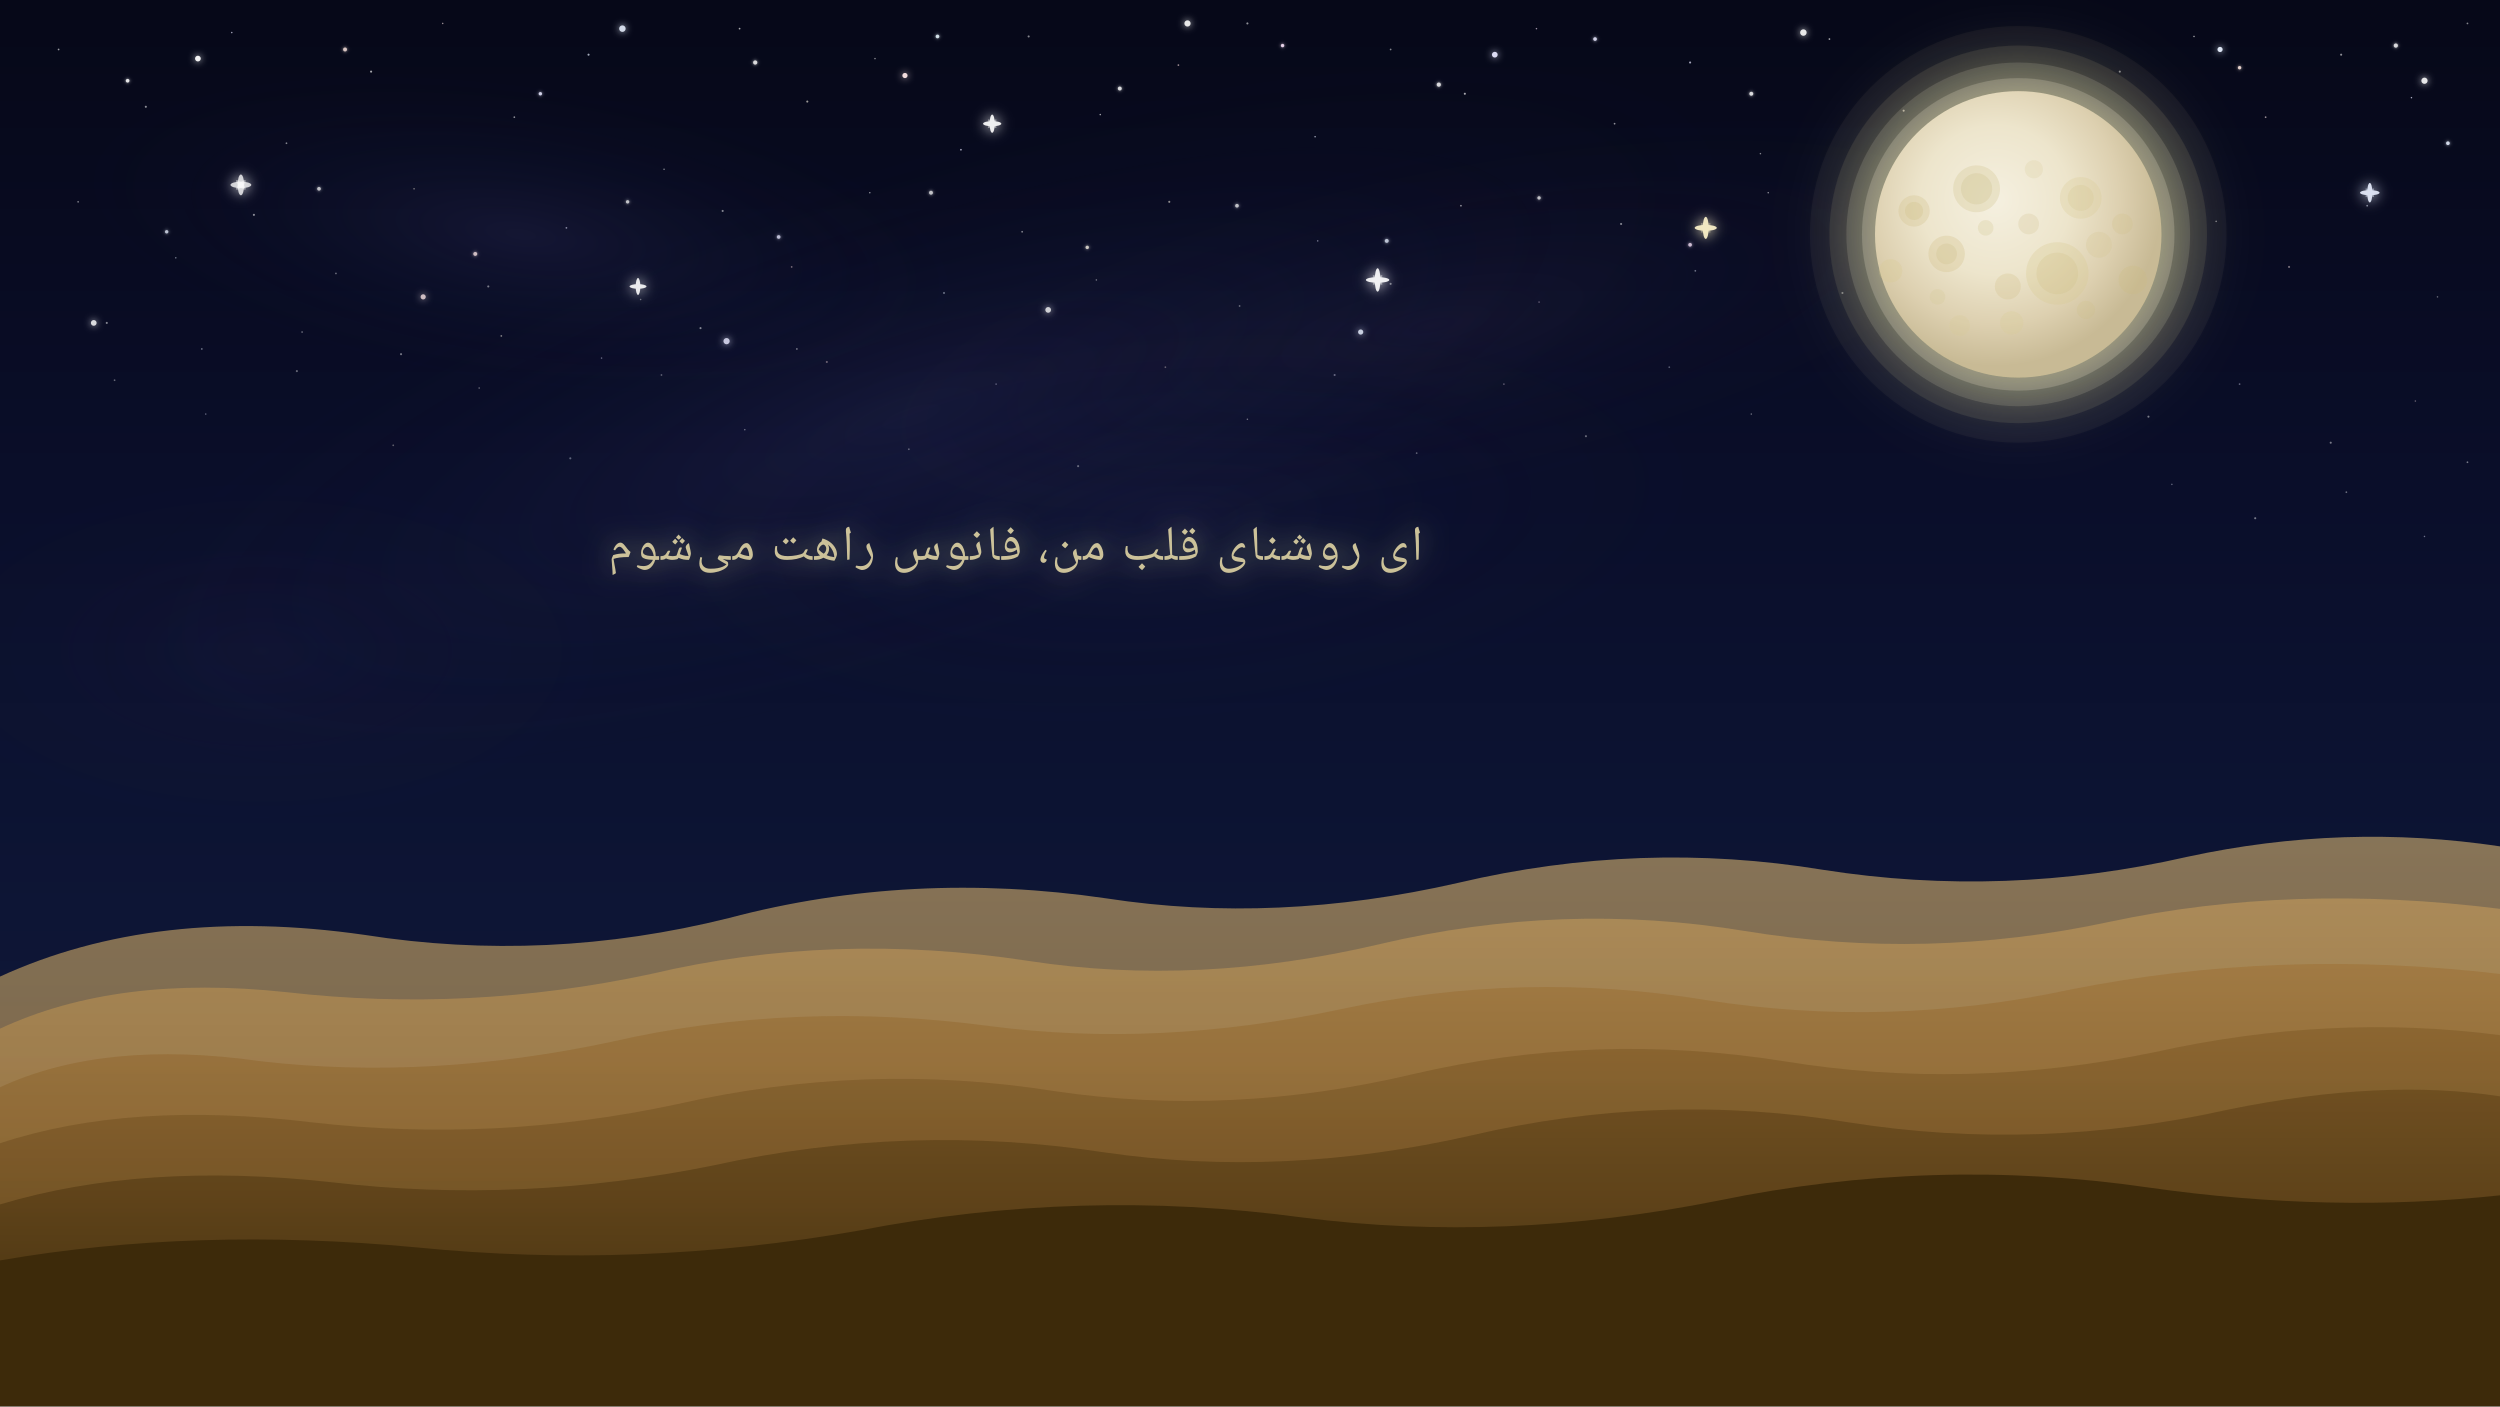
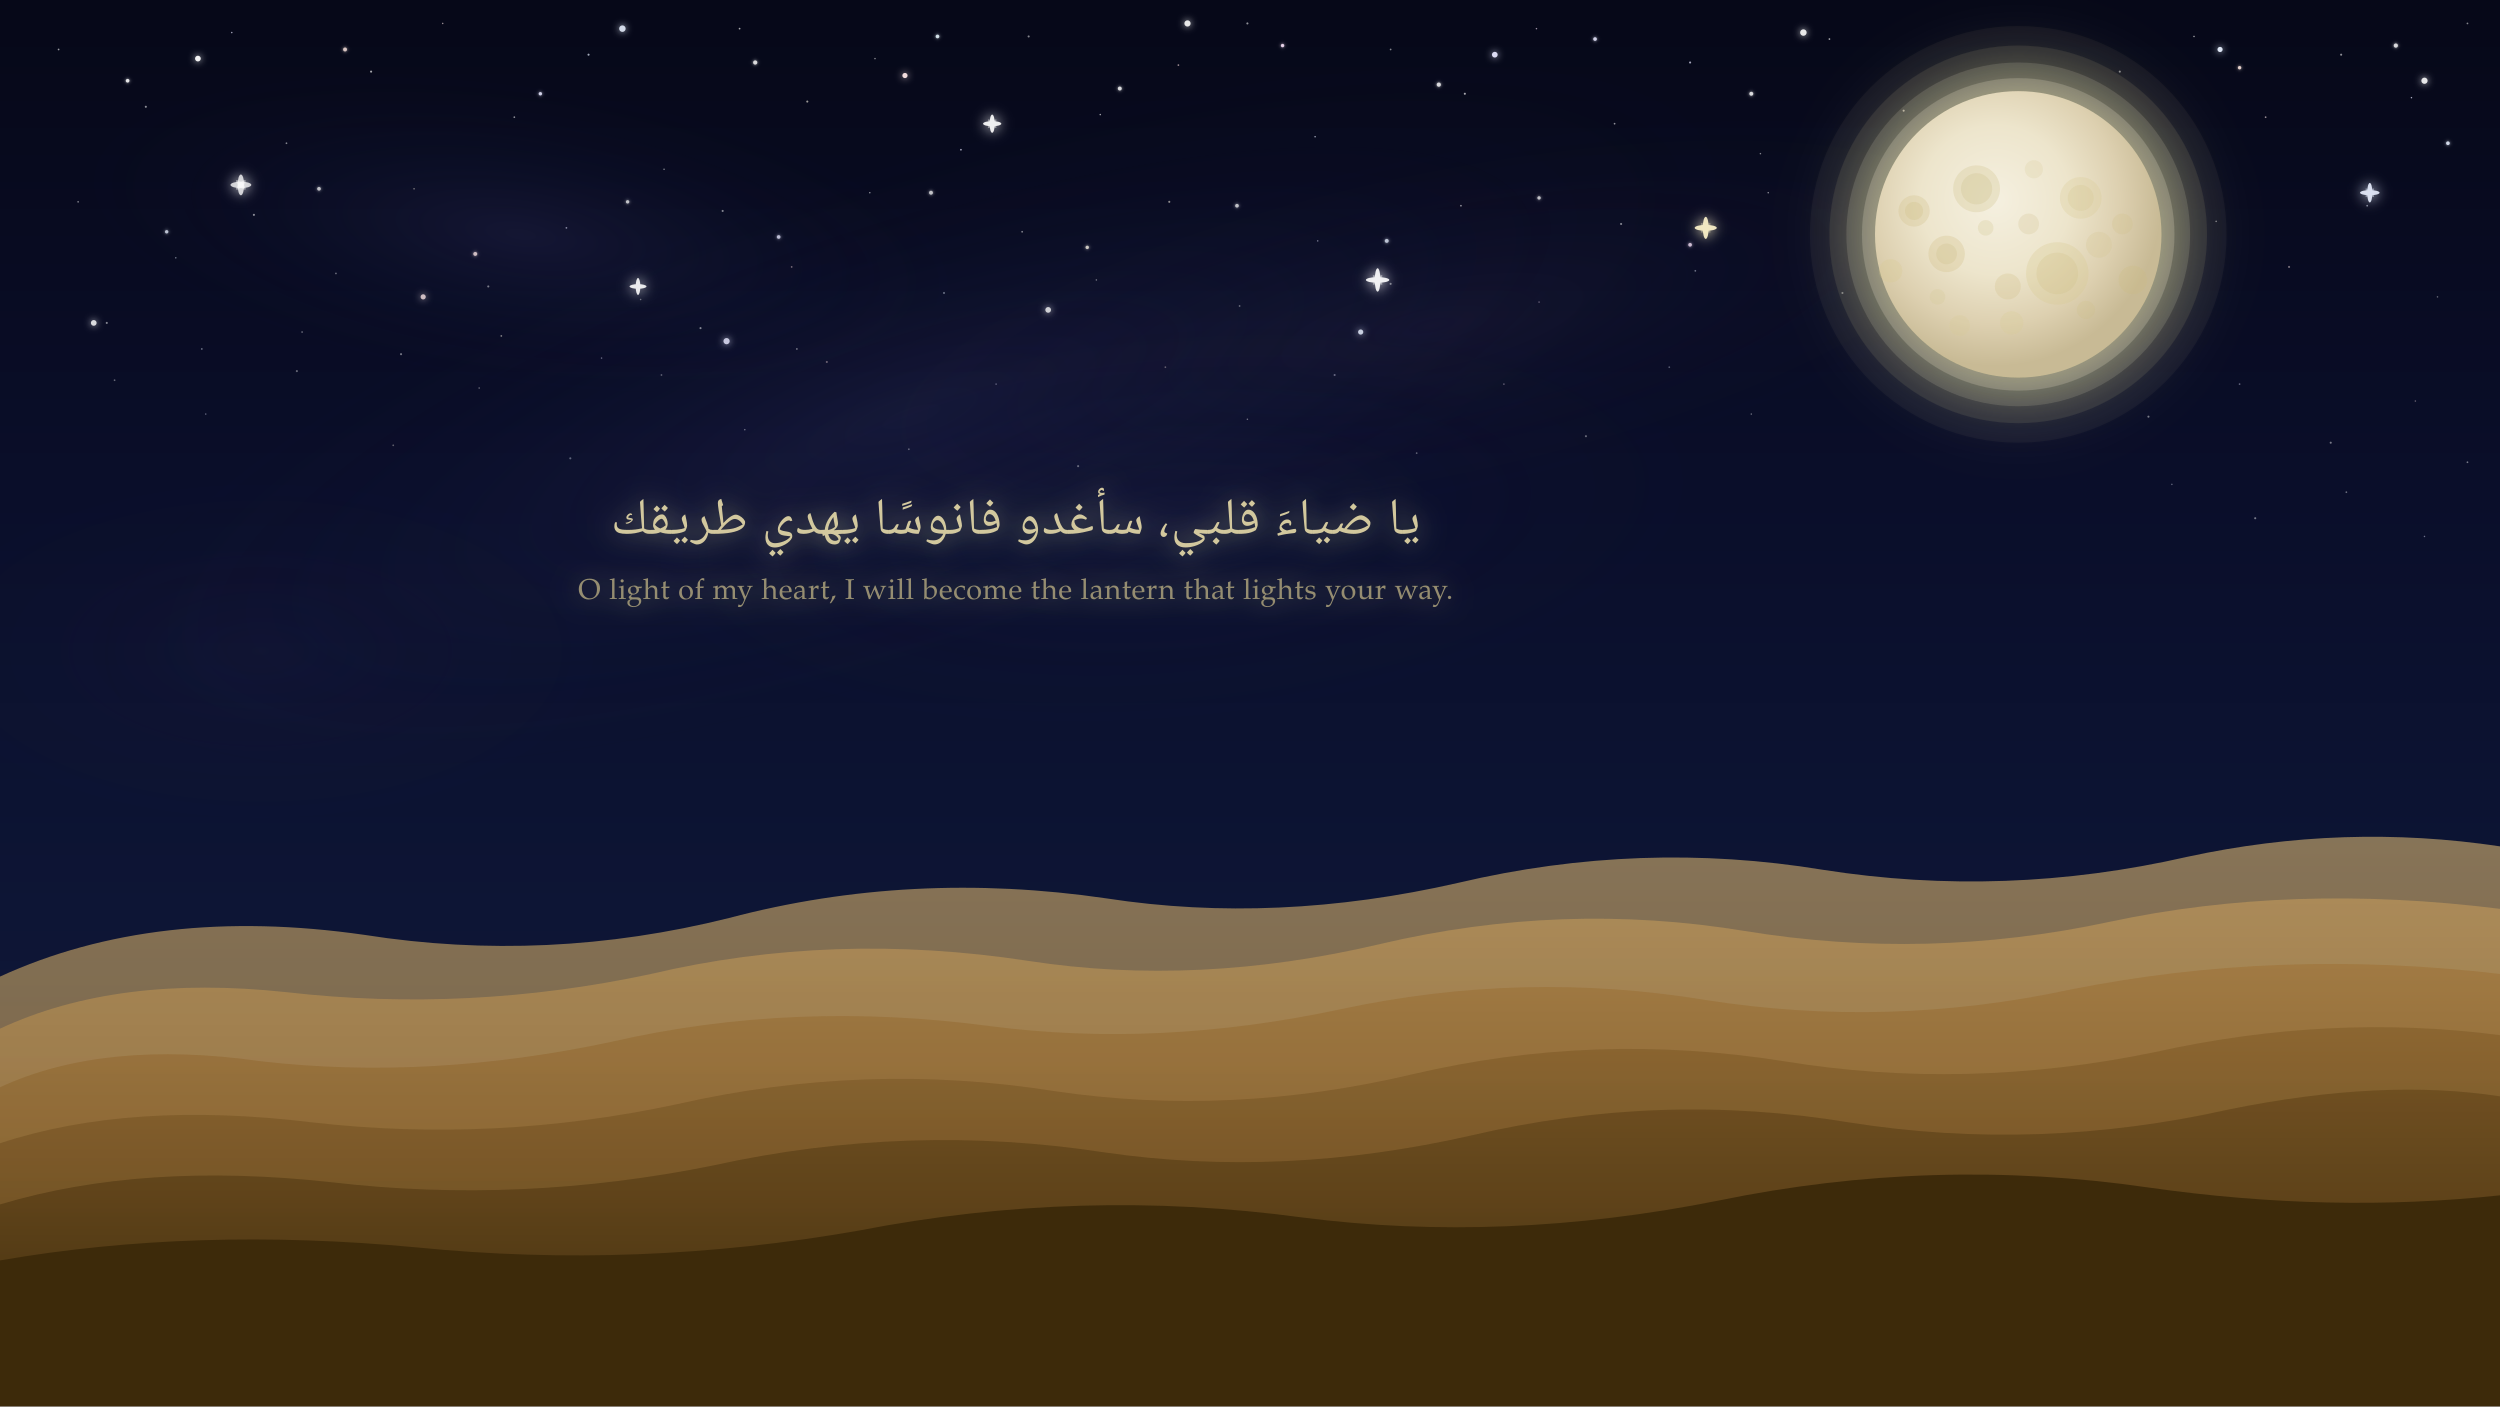
<svg xmlns="http://www.w3.org/2000/svg" viewBox="0 0 1920 1080" preserveAspectRatio="xMidYMid slice" width="1920" height="1080">
  <defs>
    <linearGradient id="skyGrad" x1="0" y1="0" x2="0" y2="1">
      <stop offset="0%" stop-color="#060818" />
      <stop offset="35%" stop-color="#0a0e2a" />
      <stop offset="65%" stop-color="#0d1535" />
      <stop offset="100%" stop-color="#1a1a3a" />
    </linearGradient>
    <filter id="moonGlow" x="-60%" y="-60%" width="220%" height="220%">
      <feGaussianBlur stdDeviation="18" result="blur1" />
      <feColorMatrix in="blur1" type="matrix" values="1 0.9 0.5 0 0                 0.8 0.7 0.3 0 0                 0.2 0.2 0.1 0 0                 0 0 0 0.5 0" result="colored" />
      <feMerge>
        <feMergeNode in="colored" />
        <feMergeNode in="SourceGraphic" />
      </feMerge>
    </filter>
    <filter id="starGlow" x="-200%" y="-200%" width="500%" height="500%">
      <feGaussianBlur stdDeviation="1.5" result="blur" />
      <feMerge>
        <feMergeNode in="blur" />
        <feMergeNode in="SourceGraphic" />
      </feMerge>
    </filter>
    <filter id="starGlowLarge" x="-300%" y="-300%" width="700%" height="700%">
      <feGaussianBlur stdDeviation="2.8" result="blur" />
      <feMerge>
        <feMergeNode in="blur" />
        <feMergeNode in="SourceGraphic" />
      </feMerge>
    </filter>
    <filter id="bigStarGlow" x="-150%" y="-150%" width="400%" height="400%">
      <feGaussianBlur stdDeviation="5" result="blur" />
      <feMerge>
        <feMergeNode in="blur" />
        <feMergeNode in="SourceGraphic" />
      </feMerge>
    </filter>
    <filter id="textGlow" x="-20%" y="-60%" width="140%" height="220%">
      <feGaussianBlur stdDeviation="10" result="blur" />
      <feColorMatrix in="blur" type="matrix" values="1 0.9 0.4 0 0                 0.9 0.8 0.3 0 0                 0.3 0.2 0.0 0 0                 0   0   0   0.6 0" result="glow" />
      <feMerge>
        <feMergeNode in="glow" />
        <feMergeNode in="SourceGraphic" />
      </feMerge>
    </filter>
    <radialGradient id="milkyWay1" cx="50%" cy="50%" r="50%">
      <stop offset="0%" stop-color="#4a4a8a" stop-opacity="0.18" />
      <stop offset="100%" stop-color="#0a0e2a" stop-opacity="0" />
    </radialGradient>
    <radialGradient id="milkyWay2" cx="50%" cy="50%" r="50%">
      <stop offset="0%" stop-color="#5a4a7a" stop-opacity="0.12" />
      <stop offset="100%" stop-color="#0a0e2a" stop-opacity="0" />
    </radialGradient>
    <radialGradient id="moonSurface" cx="42%" cy="38%" r="58%">
      <stop offset="0%" stop-color="#f5f0e0" />
      <stop offset="45%" stop-color="#ede5cc" />
      <stop offset="75%" stop-color="#ddd0b0" />
      <stop offset="100%" stop-color="#c8ba95" />
    </radialGradient>
    <linearGradient id="dune1Grad" x1="0" y1="0" x2="0" y2="1">
      <stop offset="0%" stop-color="#c8a86b" />
      <stop offset="100%" stop-color="#a07840" />
    </linearGradient>
    <linearGradient id="dune2Grad" x1="0" y1="0" x2="0" y2="1">
      <stop offset="0%" stop-color="#b8935a" />
      <stop offset="100%" stop-color="#8a6530" />
    </linearGradient>
    <linearGradient id="dune3Grad" x1="0" y1="0" x2="0" y2="1">
      <stop offset="0%" stop-color="#a07840" />
      <stop offset="100%" stop-color="#6e4e20" />
    </linearGradient>
    <linearGradient id="dune4Grad" x1="0" y1="0" x2="0" y2="1">
      <stop offset="0%" stop-color="#8a6530" />
      <stop offset="100%" stop-color="#5a3e18" />
    </linearGradient>
    <linearGradient id="dune5Grad" x1="0" y1="0" x2="0" y2="1">
      <stop offset="0%" stop-color="#6e4e20" />
      <stop offset="100%" stop-color="#3d2a0a" />
    </linearGradient>
  </defs>
  <rect width="1920" height="1080" fill="url(#skyGrad)" />
  <ellipse cx="700" cy="320" rx="680" ry="200" fill="url(#milkyWay1)" transform="rotate(-18 700 320)" />
  <ellipse cx="1100" cy="250" rx="500" ry="140" fill="url(#milkyWay2)" transform="rotate(-12 1100 250)" />
  <ellipse cx="400" cy="180" rx="350" ry="120" fill="url(#milkyWay1)" transform="rotate(8 400 180)" />
  <ellipse cx="200" cy="500" rx="280" ry="140" fill="url(#milkyWay2)" opacity="0.5" />
  <ellipse cx="900" cy="400" rx="420" ry="160" fill="url(#milkyWay1)" transform="rotate(-5 900 400)" opacity="0.6" />
  <circle cx="45" cy="38" r="0.7" fill="#ffffff" opacity="0.6" />
  <circle cx="112" cy="82" r="0.8" fill="#ffffff" opacity="0.55" />
  <circle cx="178" cy="25" r="0.6" fill="#e8e8ff" opacity="0.7" />
  <circle cx="220" cy="110" r="0.7" fill="#ffffff" opacity="0.5" />
  <circle cx="285" cy="55" r="0.8" fill="#ffffff" opacity="0.65" />
  <circle cx="340" cy="18" r="0.6" fill="#ffe8e8" opacity="0.6" />
  <circle cx="395" cy="90" r="0.7" fill="#ffffff" opacity="0.55" />
  <circle cx="452" cy="42" r="0.8" fill="#e8f0ff" opacity="0.7" />
  <circle cx="510" cy="130" r="0.6" fill="#ffffff" opacity="0.5" />
  <circle cx="568" cy="22" r="0.7" fill="#ffffff" opacity="0.65" />
  <circle cx="620" cy="78" r="0.8" fill="#fff8e8" opacity="0.6" />
  <circle cx="672" cy="45" r="0.6" fill="#ffffff" opacity="0.55" />
  <circle cx="738" cy="115" r="0.7" fill="#e8e8ff" opacity="0.7" />
  <circle cx="790" cy="28" r="0.8" fill="#ffffff" opacity="0.5" />
  <circle cx="845" cy="88" r="0.6" fill="#ffffff" opacity="0.65" />
  <circle cx="905" cy="50" r="0.7" fill="#ffe0e0" opacity="0.6" />
  <circle cx="958" cy="18" r="0.8" fill="#ffffff" opacity="0.55" />
  <circle cx="1010" cy="105" r="0.6" fill="#e8f0ff" opacity="0.7" />
  <circle cx="1068" cy="38" r="0.7" fill="#ffffff" opacity="0.5" />
  <circle cx="1125" cy="72" r="0.8" fill="#ffffff" opacity="0.65" />
  <circle cx="1180" cy="22" r="0.6" fill="#ffe8ff" opacity="0.6" />
  <circle cx="1240" cy="95" r="0.7" fill="#ffffff" opacity="0.55" />
  <circle cx="1298" cy="48" r="0.8" fill="#e8e8ff" opacity="0.7" />
  <circle cx="1352" cy="118" r="0.6" fill="#ffffff" opacity="0.5" />
  <circle cx="1405" cy="30" r="0.7" fill="#ffffff" opacity="0.65" />
  <circle cx="1462" cy="85" r="0.8" fill="#fff0e8" opacity="0.6" />
  <circle cx="1572" cy="110" r="0.7" fill="#e8f0ff" opacity="0.7" />
  <circle cx="1628" cy="55" r="0.8" fill="#ffffff" opacity="0.5" />
  <circle cx="1685" cy="28" r="0.6" fill="#ffffff" opacity="0.65" />
  <circle cx="1740" cy="90" r="0.7" fill="#ffe8e8" opacity="0.6" />
  <circle cx="1798" cy="42" r="0.8" fill="#ffffff" opacity="0.55" />
  <circle cx="1852" cy="75" r="0.6" fill="#e8e8ff" opacity="0.7" />
  <circle cx="1895" cy="18" r="0.7" fill="#ffffff" opacity="0.5" />
  <circle cx="60" cy="155" r="0.7" fill="#ffffff" opacity="0.45" />
  <circle cx="135" cy="198" r="0.6" fill="#e8f0ff" opacity="0.5" />
  <circle cx="195" cy="165" r="0.8" fill="#ffffff" opacity="0.55" />
  <circle cx="258" cy="210" r="0.7" fill="#ffffff" opacity="0.4" />
  <circle cx="318" cy="145" r="0.6" fill="#fff8e8" opacity="0.5" />
  <circle cx="375" cy="220" r="0.8" fill="#ffffff" opacity="0.45" />
  <circle cx="435" cy="175" r="0.7" fill="#e8e8ff" opacity="0.55" />
  <circle cx="492" cy="230" r="0.6" fill="#ffffff" opacity="0.4" />
  <circle cx="555" cy="162" r="0.8" fill="#ffffff" opacity="0.5" />
  <circle cx="608" cy="205" r="0.7" fill="#ffe0e0" opacity="0.45" />
  <circle cx="668" cy="148" r="0.6" fill="#ffffff" opacity="0.55" />
  <circle cx="725" cy="225" r="0.8" fill="#e8f0ff" opacity="0.4" />
  <circle cx="785" cy="178" r="0.7" fill="#ffffff" opacity="0.5" />
  <circle cx="842" cy="215" r="0.6" fill="#ffffff" opacity="0.45" />
  <circle cx="898" cy="155" r="0.8" fill="#fff8e8" opacity="0.55" />
  <circle cx="952" cy="235" r="0.7" fill="#ffffff" opacity="0.4" />
  <circle cx="1012" cy="185" r="0.6" fill="#e8e8ff" opacity="0.5" />
  <circle cx="1068" cy="218" r="0.8" fill="#ffffff" opacity="0.45" />
  <circle cx="1122" cy="158" r="0.7" fill="#ffffff" opacity="0.55" />
  <circle cx="1182" cy="232" r="0.6" fill="#ffe8ff" opacity="0.4" />
  <circle cx="1245" cy="172" r="0.8" fill="#ffffff" opacity="0.5" />
  <circle cx="1302" cy="208" r="0.7" fill="#e8f0ff" opacity="0.45" />
  <circle cx="1358" cy="148" r="0.6" fill="#ffffff" opacity="0.55" />
  <circle cx="1415" cy="225" r="0.8" fill="#ffffff" opacity="0.4" />
  <circle cx="1472" cy="165" r="0.7" fill="#fff0e8" opacity="0.5" />
  <circle cx="1532" cy="210" r="0.6" fill="#ffffff" opacity="0.45" />
  <circle cx="1588" cy="152" r="0.8" fill="#e8e8ff" opacity="0.55" />
  <circle cx="1645" cy="228" r="0.7" fill="#ffffff" opacity="0.4" />
  <circle cx="1702" cy="170" r="0.6" fill="#ffffff" opacity="0.5" />
  <circle cx="1758" cy="205" r="0.8" fill="#ffe8e8" opacity="0.45" />
  <circle cx="1818" cy="158" r="0.7" fill="#e8f0ff" opacity="0.55" />
  <circle cx="1872" cy="228" r="0.6" fill="#ffffff" opacity="0.4" />
  <circle cx="88" cy="292" r="0.7" fill="#ffffff" opacity="0.38" />
  <circle cx="158" cy="318" r="0.6" fill="#e8e8ff" opacity="0.42" />
  <circle cx="228" cy="285" r="0.8" fill="#ffffff" opacity="0.38" />
  <circle cx="302" cy="342" r="0.7" fill="#fff8e8" opacity="0.35" />
  <circle cx="368" cy="298" r="0.6" fill="#ffffff" opacity="0.42" />
  <circle cx="438" cy="352" r="0.8" fill="#e8f0ff" opacity="0.38" />
  <circle cx="508" cy="288" r="0.7" fill="#ffffff" opacity="0.35" />
  <circle cx="572" cy="330" r="0.6" fill="#ffffff" opacity="0.42" />
  <circle cx="635" cy="278" r="0.8" fill="#ffe0e0" opacity="0.38" />
  <circle cx="698" cy="345" r="0.7" fill="#ffffff" opacity="0.35" />
  <circle cx="765" cy="295" r="0.6" fill="#e8e8ff" opacity="0.42" />
  <circle cx="828" cy="358" r="0.8" fill="#ffffff" opacity="0.38" />
  <circle cx="895" cy="282" r="0.7" fill="#fff0e8" opacity="0.35" />
  <circle cx="958" cy="322" r="0.6" fill="#ffffff" opacity="0.42" />
  <circle cx="1025" cy="288" r="0.8" fill="#e8e8ff" opacity="0.38" />
  <circle cx="1088" cy="348" r="0.7" fill="#ffffff" opacity="0.35" />
  <circle cx="1155" cy="295" r="0.6" fill="#ffe8ff" opacity="0.42" />
  <circle cx="1218" cy="335" r="0.8" fill="#ffffff" opacity="0.38" />
  <circle cx="1282" cy="282" r="0.7" fill="#e8f0ff" opacity="0.35" />
  <circle cx="1345" cy="318" r="0.6" fill="#ffffff" opacity="0.42" />
  <circle cx="82" cy="248" r="0.8" fill="#ffffff" opacity="0.5" />
  <circle cx="155" cy="268" r="0.7" fill="#e8f0ff" opacity="0.45" />
  <circle cx="232" cy="255" r="0.6" fill="#ffffff" opacity="0.5" />
  <circle cx="308" cy="272" r="0.8" fill="#ffffff" opacity="0.45" />
  <circle cx="385" cy="258" r="0.7" fill="#fff8e8" opacity="0.5" />
  <circle cx="462" cy="275" r="0.6" fill="#e8e8ff" opacity="0.45" />
  <circle cx="538" cy="252" r="0.8" fill="#ffffff" opacity="0.5" />
  <circle cx="612" cy="268" r="0.7" fill="#ffffff" opacity="0.45" />
  <circle cx="1650" cy="320" r="0.8" fill="#ffffff" opacity="0.45" />
  <circle cx="1720" cy="295" r="0.7" fill="#e8e8ff" opacity="0.4" />
  <circle cx="1790" cy="340" r="0.8" fill="#ffffff" opacity="0.45" />
  <circle cx="1855" cy="308" r="0.6" fill="#ffe8e8" opacity="0.4" />
  <circle cx="1895" cy="355" r="0.7" fill="#ffffff" opacity="0.45" />
  <circle cx="1668" cy="372" r="0.6" fill="#e8f0ff" opacity="0.4" />
  <circle cx="1732" cy="398" r="0.8" fill="#ffffff" opacity="0.45" />
  <circle cx="1802" cy="378" r="0.7" fill="#ffffff" opacity="0.4" />
  <circle cx="1862" cy="412" r="0.6" fill="#e8e8ff" opacity="0.45" />
  <circle cx="98" cy="62" r="1.4" fill="#ffffff" opacity="0.9" filter="url(#starGlow)" />
  <circle cx="265" cy="38" r="1.5" fill="#ffe8e0" opacity="0.85" filter="url(#starGlow)" />
  <circle cx="415" cy="72" r="1.3" fill="#e8e8ff" opacity="0.9" filter="url(#starGlow)" />
  <circle cx="580" cy="48" r="1.6" fill="#ffffff" opacity="0.85" filter="url(#starGlow)" />
  <circle cx="720" cy="28" r="1.4" fill="#e8f8ff" opacity="0.9" filter="url(#starGlow)" />
  <circle cx="860" cy="68" r="1.5" fill="#ffffff" opacity="0.85" filter="url(#starGlow)" />
  <circle cx="985" cy="35" r="1.3" fill="#ffe8ff" opacity="0.9" filter="url(#starGlow)" />
  <circle cx="1105" cy="65" r="1.6" fill="#ffffff" opacity="0.85" filter="url(#starGlow)" />
  <circle cx="1225" cy="30" r="1.4" fill="#e8e8ff" opacity="0.9" filter="url(#starGlow)" />
  <circle cx="1345" cy="72" r="1.5" fill="#ffffff" opacity="0.85" filter="url(#starGlow)" />
  <circle cx="1720" cy="52" r="1.3" fill="#ffe8e0" opacity="0.9" filter="url(#starGlow)" />
  <circle cx="1840" cy="35" r="1.6" fill="#ffffff" opacity="0.85" filter="url(#starGlow)" />
  <circle cx="1880" cy="110" r="1.4" fill="#e8f0ff" opacity="0.9" filter="url(#starGlow)" />
  <circle cx="128" cy="178" r="1.3" fill="#e8f0ff" opacity="0.8" filter="url(#starGlow)" />
  <circle cx="245" cy="145" r="1.4" fill="#ffffff" opacity="0.75" filter="url(#starGlow)" />
  <circle cx="365" cy="195" r="1.5" fill="#ffe8e8" opacity="0.8" filter="url(#starGlow)" />
  <circle cx="482" cy="155" r="1.3" fill="#ffffff" opacity="0.75" filter="url(#starGlow)" />
  <circle cx="598" cy="182" r="1.4" fill="#e8e8ff" opacity="0.8" filter="url(#starGlow)" />
  <circle cx="715" cy="148" r="1.5" fill="#ffffff" opacity="0.75" filter="url(#starGlow)" />
  <circle cx="835" cy="190" r="1.3" fill="#fff8e8" opacity="0.8" filter="url(#starGlow)" />
  <circle cx="950" cy="158" r="1.4" fill="#ffffff" opacity="0.75" filter="url(#starGlow)" />
  <circle cx="1065" cy="185" r="1.5" fill="#e8f0ff" opacity="0.8" filter="url(#starGlow)" />
  <circle cx="1182" cy="152" r="1.3" fill="#ffffff" opacity="0.75" filter="url(#starGlow)" />
  <circle cx="1298" cy="188" r="1.4" fill="#ffe8ff" opacity="0.8" filter="url(#starGlow)" />
  <circle cx="152" cy="45" r="2.2" fill="#ffffff" opacity="0.95" filter="url(#starGlowLarge)" />
  <circle cx="478" cy="22" r="2.5" fill="#e8f0ff" opacity="0.9" filter="url(#starGlowLarge)" />
  <circle cx="695" cy="58" r="2.0" fill="#ffe8e8" opacity="0.95" filter="url(#starGlowLarge)" />
  <circle cx="912" cy="18" r="2.4" fill="#ffffff" opacity="0.9" filter="url(#starGlowLarge)" />
  <circle cx="1148" cy="42" r="2.2" fill="#e8e8ff" opacity="0.95" filter="url(#starGlowLarge)" />
  <circle cx="1385" cy="25" r="2.5" fill="#ffffff" opacity="0.9" filter="url(#starGlowLarge)" />
  <circle cx="1705" cy="38" r="2.0" fill="#e8f0ff" opacity="0.95" filter="url(#starGlowLarge)" />
  <circle cx="1862" cy="62" r="2.4" fill="#ffffff" opacity="0.9" filter="url(#starGlowLarge)" />
  <circle cx="72" cy="248" r="2.2" fill="#ffffff" opacity="0.85" filter="url(#starGlowLarge)" />
  <circle cx="325" cy="228" r="2.0" fill="#ffe8e8" opacity="0.8" filter="url(#starGlowLarge)" />
  <circle cx="558" cy="262" r="2.4" fill="#e8e8ff" opacity="0.85" filter="url(#starGlowLarge)" />
  <circle cx="805" cy="238" r="2.2" fill="#ffffff" opacity="0.8" filter="url(#starGlowLarge)" />
  <circle cx="1045" cy="255" r="2.0" fill="#e8f0ff" opacity="0.85" filter="url(#starGlowLarge)" />
  <g filter="url(#bigStarGlow)">
    <g transform="translate(185,142)" fill="white" opacity="0.95">
      <ellipse cx="0" cy="0" rx="2.5" ry="8" opacity="0.8" />
      <ellipse cx="0" cy="0" rx="8" ry="2.5" opacity="0.8" />
      <ellipse cx="0" cy="0" rx="1.5" ry="5" transform="rotate(45)" opacity="0.5" />
      <ellipse cx="0" cy="0" rx="5" ry="1.5" transform="rotate(45)" opacity="0.5" />
      <circle cx="0" cy="0" r="2.2" />
    </g>
    <g transform="translate(762,95)" fill="white" opacity="0.9">
      <ellipse cx="0" cy="0" rx="2" ry="7" />
      <ellipse cx="0" cy="0" rx="7" ry="2" />
      <ellipse cx="0" cy="0" rx="1.2" ry="4.5" transform="rotate(45)" opacity="0.5" />
      <ellipse cx="0" cy="0" rx="4.5" ry="1.2" transform="rotate(45)" opacity="0.5" />
      <circle cx="0" cy="0" r="1.8" />
    </g>
    <g transform="translate(1058,215)" fill="white" opacity="0.9">
      <ellipse cx="0" cy="0" rx="2.2" ry="9" />
      <ellipse cx="0" cy="0" rx="9" ry="2.2" />
      <ellipse cx="0" cy="0" rx="1.3" ry="5" transform="rotate(45)" opacity="0.5" />
      <ellipse cx="0" cy="0" rx="5" ry="1.3" transform="rotate(45)" opacity="0.5" />
      <circle cx="0" cy="0" r="2.5" />
    </g>
    <g transform="translate(490,220)" fill="white" opacity="0.88">
      <ellipse cx="0" cy="0" rx="1.8" ry="6.5" />
      <ellipse cx="0" cy="0" rx="6.5" ry="1.8" />
      <circle cx="0" cy="0" r="1.8" />
    </g>
    <g transform="translate(1310,175)" fill="#fff5cc" opacity="0.9">
      <ellipse cx="0" cy="0" rx="2.3" ry="8.5" />
      <ellipse cx="0" cy="0" rx="8.5" ry="2.3" />
      <ellipse cx="0" cy="0" rx="1.4" ry="5" transform="rotate(45)" opacity="0.4" />
      <ellipse cx="0" cy="0" rx="5" ry="1.4" transform="rotate(45)" opacity="0.4" />
      <circle cx="0" cy="0" r="2.3" />
    </g>
    <g transform="translate(1820,148)" fill="#e8f0ff" opacity="0.9">
      <ellipse cx="0" cy="0" rx="2" ry="7.5" />
      <ellipse cx="0" cy="0" rx="7.5" ry="2" />
      <ellipse cx="0" cy="0" rx="1.2" ry="4.5" transform="rotate(45)" opacity="0.5" />
      <ellipse cx="0" cy="0" rx="4.5" ry="1.2" transform="rotate(45)" opacity="0.5" />
      <circle cx="0" cy="0" r="2" />
    </g>
  </g>
  <g filter="url(#moonGlow)">
    <circle cx="1550" cy="180" r="160" fill="#f5e8a0" opacity="0.05" />
    <circle cx="1550" cy="180" r="145" fill="#f5e8b0" opacity="0.09" />
    <circle cx="1550" cy="180" r="132" fill="#f5eecc" opacity="0.14" />
    <circle cx="1550" cy="180" r="120" fill="#f8f0d8" opacity="0.2" />
    <circle cx="1550" cy="180" r="110" fill="url(#moonSurface)" />
    <circle cx="1518" cy="145" r="18" fill="#d5c898" opacity="0.35" />
    <circle cx="1518" cy="145" r="12" fill="#c8ba85" opacity="0.25" />
    <circle cx="1580" cy="210" r="24" fill="#d8c990" opacity="0.3" />
    <circle cx="1580" cy="210" r="16" fill="#ccbc80" opacity="0.22" />
    <circle cx="1542" cy="220" r="10" fill="#d0be88" opacity="0.28" />
    <circle cx="1495" cy="195" r="14" fill="#d2c08a" opacity="0.32" />
    <circle cx="1495" cy="195" r="8" fill="#c5b478" opacity="0.2" />
    <circle cx="1598" cy="152" r="16" fill="#d8ca92" opacity="0.28" />
    <circle cx="1598" cy="152" r="10" fill="#ccbe82" opacity="0.2" />
    <circle cx="1558" cy="172" r="8" fill="#cfc090" opacity="0.25" />
    <circle cx="1525" cy="175" r="6" fill="#d5c898" opacity="0.3" />
    <circle cx="1612" cy="188" r="10" fill="#d2c490" opacity="0.25" />
    <circle cx="1470" cy="162" r="12" fill="#d0be88" opacity="0.3" />
    <circle cx="1470" cy="162" r="7" fill="#c8b878" opacity="0.22" />
    <circle cx="1545" cy="248" r="9" fill="#d8ca92" opacity="0.25" />
    <circle cx="1602" cy="238" r="7" fill="#ccbc80" opacity="0.2" />
    <circle cx="1488" cy="228" r="6" fill="#d5c898" opacity="0.28" />
    <circle cx="1630" cy="172" r="8" fill="#d0be88" opacity="0.25" />
    <circle cx="1452" cy="208" r="9" fill="#d8c990" opacity="0.28" />
    <circle cx="1562" cy="130" r="7" fill="#d5c898" opacity="0.22" />
    <circle cx="1638" cy="215" r="11" fill="#ccbc80" opacity="0.25" />
    <circle cx="1505" cy="250" r="8" fill="#d8ca92" opacity="0.22" />
  </g>
-   <text x="780" y="430" text-anchor="middle" font-family="'IRANSansX', 'Vazirmatn', 'Noto Naskh Arabic', 'Scheherazade New', serif" font-size="38" font-weight="400" fill="#f5e8b0" opacity="0.82" direction="rtl" filter="url(#textGlow)" letter-spacing="2">ای روشنای قلب من، فانوس راهت می‌شوم</text>
+   <text x="780" y="410" text-anchor="middle" font-family="'Scheherazade New', 'Noto Naskh Arabic', 'Vazirmatn', serif" font-size="40" font-weight="400" fill="#f5e8b0" opacity="0.85" direction="rtl" lang="ar" filter="url(#textGlow)" letter-spacing="1">يا ضياءَ قلبي، سأغدو فانوسًا يهدي طريقك</text>
+   <text x="780" y="460" text-anchor="middle" font-family="'Georgia', 'Palatino Linotype', serif" font-size="22" font-weight="400" fill="#e8d898" opacity="0.62" filter="url(#textGlow)" letter-spacing="0.5">O light of my heart, I will become the lantern that lights your way.</text>
  <path d="M0,750 Q120,695 280,718 Q420,740 560,705 Q700,668 850,690 Q980,710 1120,678 Q1260,645 1400,668 Q1540,690 1680,658 Q1800,632 1920,650 L1920,1080 L0,1080 Z" fill="url(#dune1Grad)" opacity="0.65" />
  <path d="M0,790 Q90,748 220,762 Q360,778 500,748 Q640,715 790,738 Q920,758 1060,725 Q1200,692 1340,715 Q1480,738 1620,708 Q1760,678 1920,698 L1920,1080 L0,1080 Z" fill="url(#dune2Grad)" opacity="0.75" />
  <path d="M0,835 Q80,798 200,815 Q330,830 470,800 Q610,768 760,788 Q890,805 1030,775 Q1170,745 1310,768 Q1450,790 1590,760 Q1750,728 1920,748 L1920,1080 L0,1080 Z" fill="url(#dune3Grad)" opacity="0.85" />
  <path d="M0,878 Q100,845 240,862 Q380,878 520,848 Q665,815 810,838 Q945,858 1085,825 Q1225,792 1370,815 Q1510,838 1655,808 Q1790,778 1920,795 L1920,1080 L0,1080 Z" fill="url(#dune4Grad)" opacity="0.9" />
  <path d="M0,925 Q110,892 255,908 Q400,925 548,895 Q698,862 848,885 Q985,905 1130,872 Q1275,838 1420,862 Q1565,885 1712,852 Q1830,828 1920,842 L1920,1080 L0,1080 Z" fill="url(#dune5Grad)" opacity="0.95" />
  <path d="M0,968 Q150,942 320,958 Q490,975 660,945 Q830,912 1000,935 Q1155,955 1320,922 Q1485,888 1650,912 Q1790,932 1920,918 L1920,1080 L0,1080 Z" fill="#3d2a0a" />
</svg>
